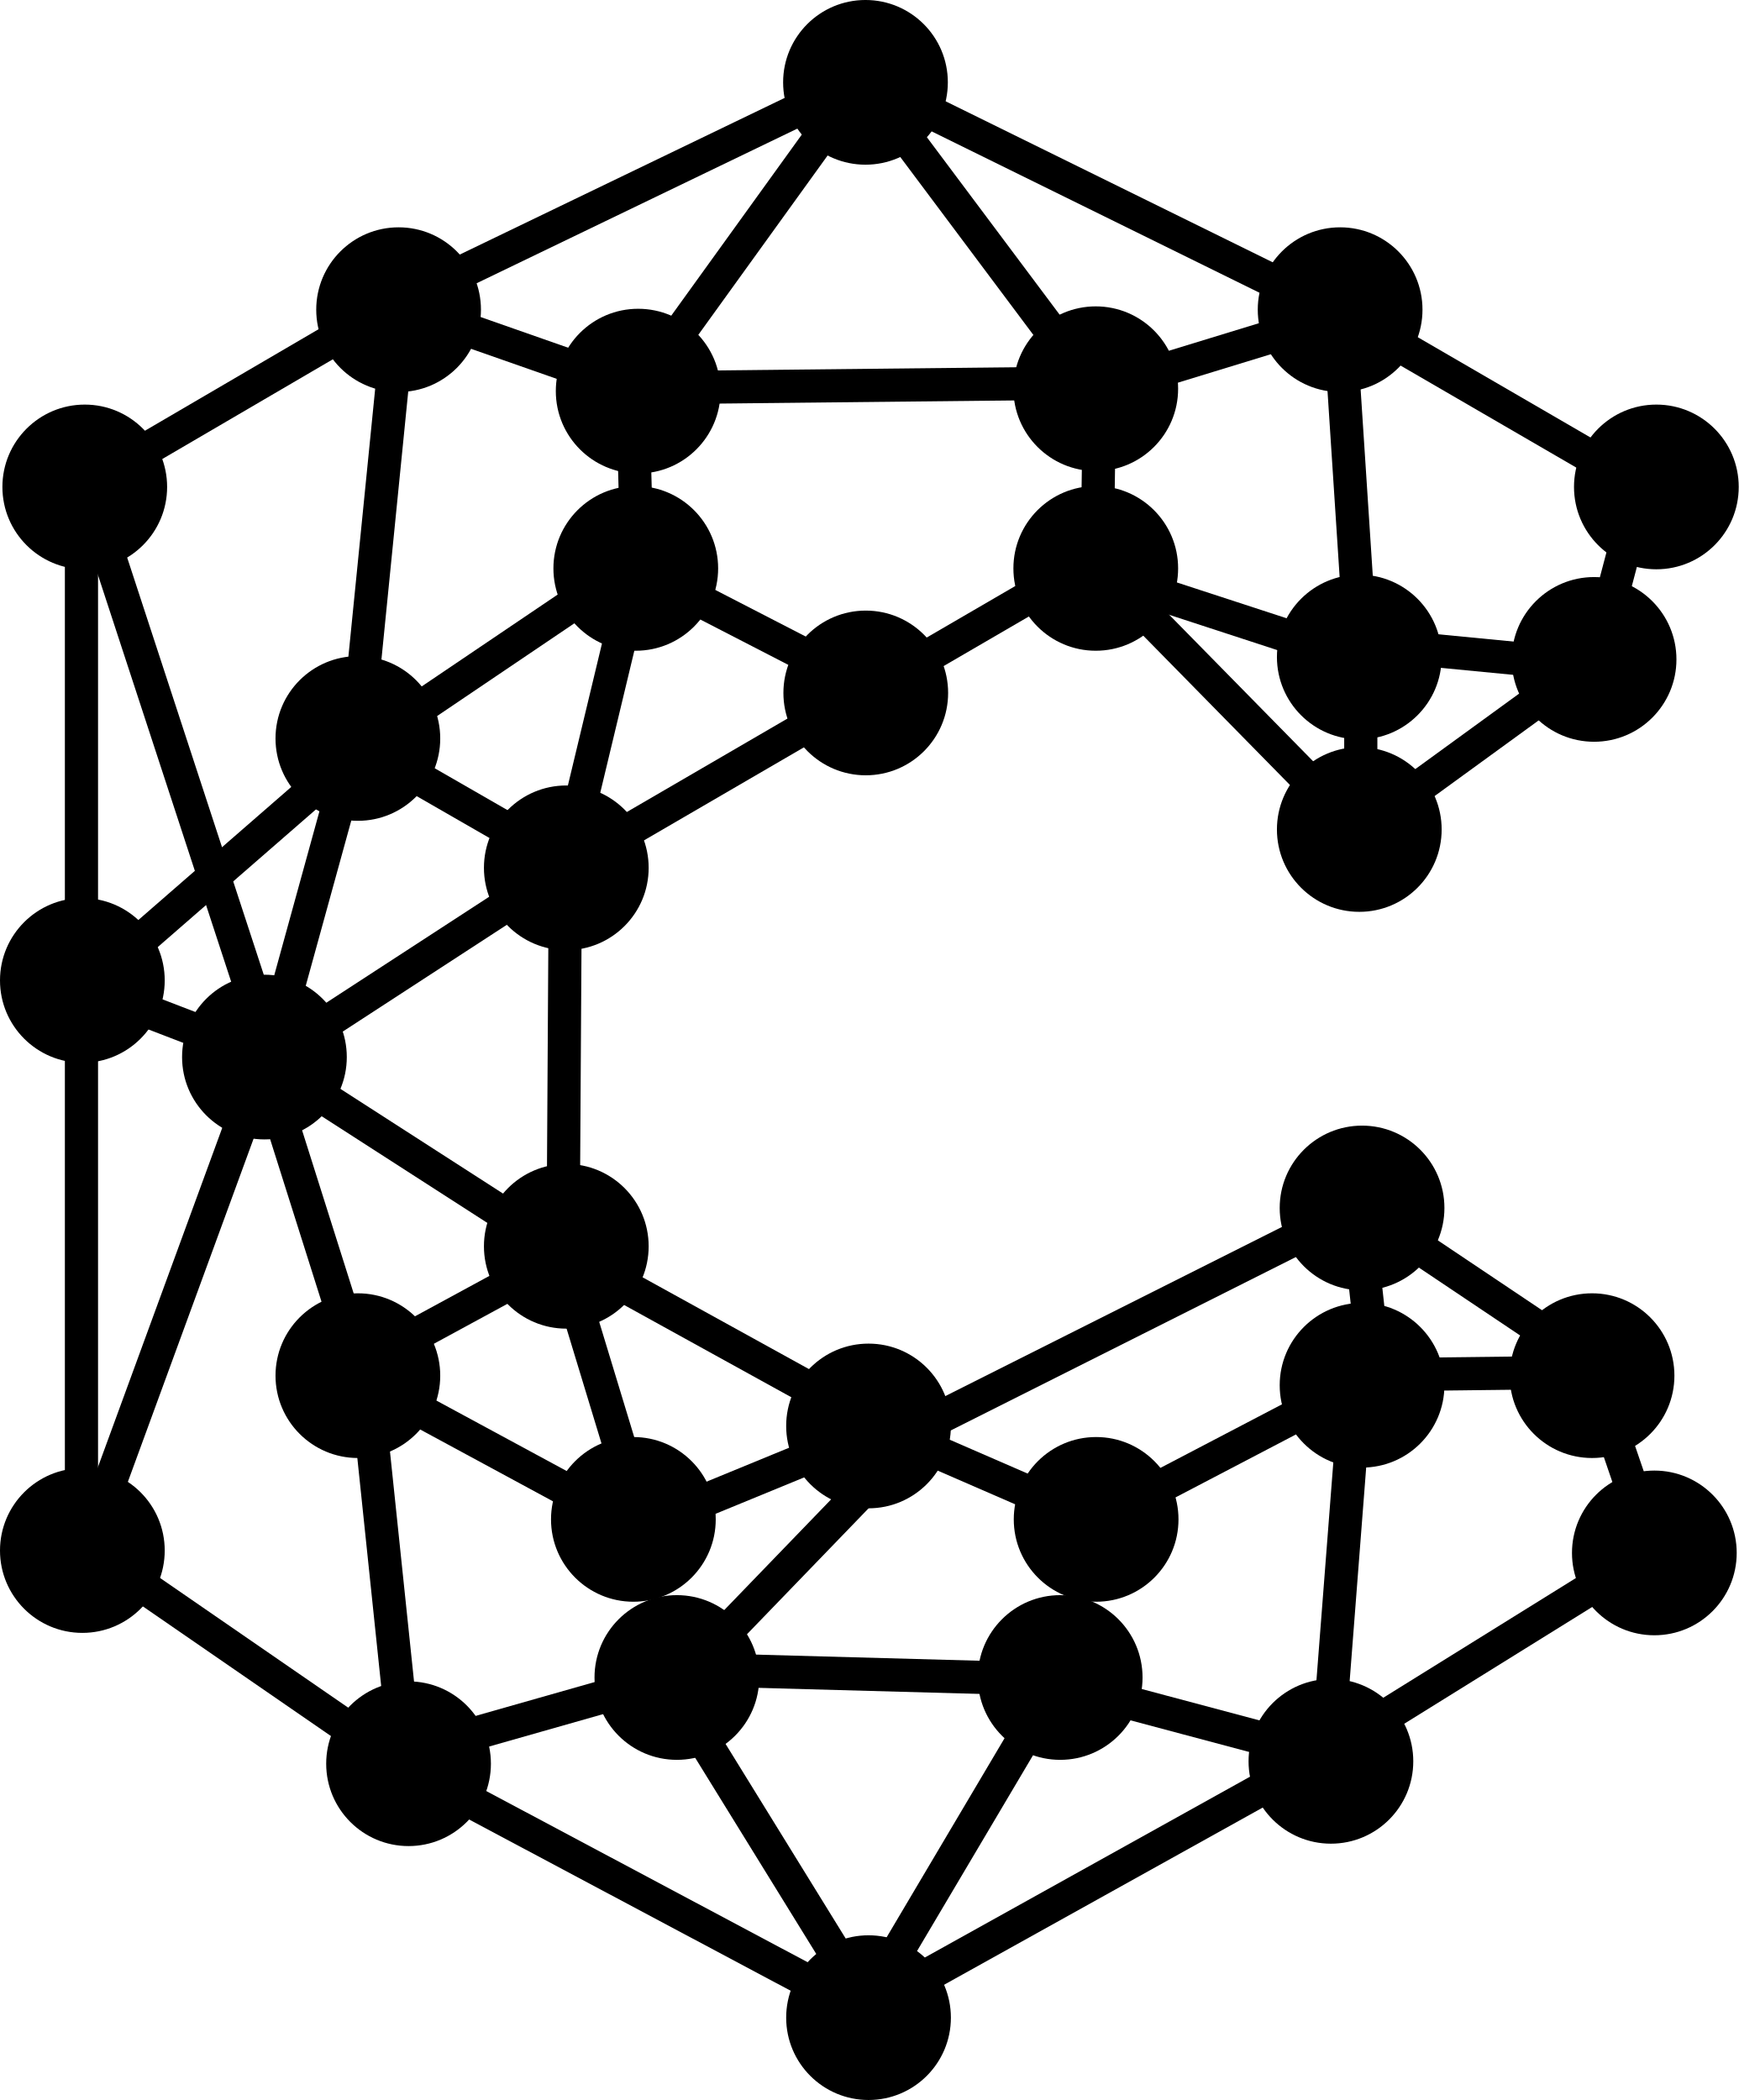
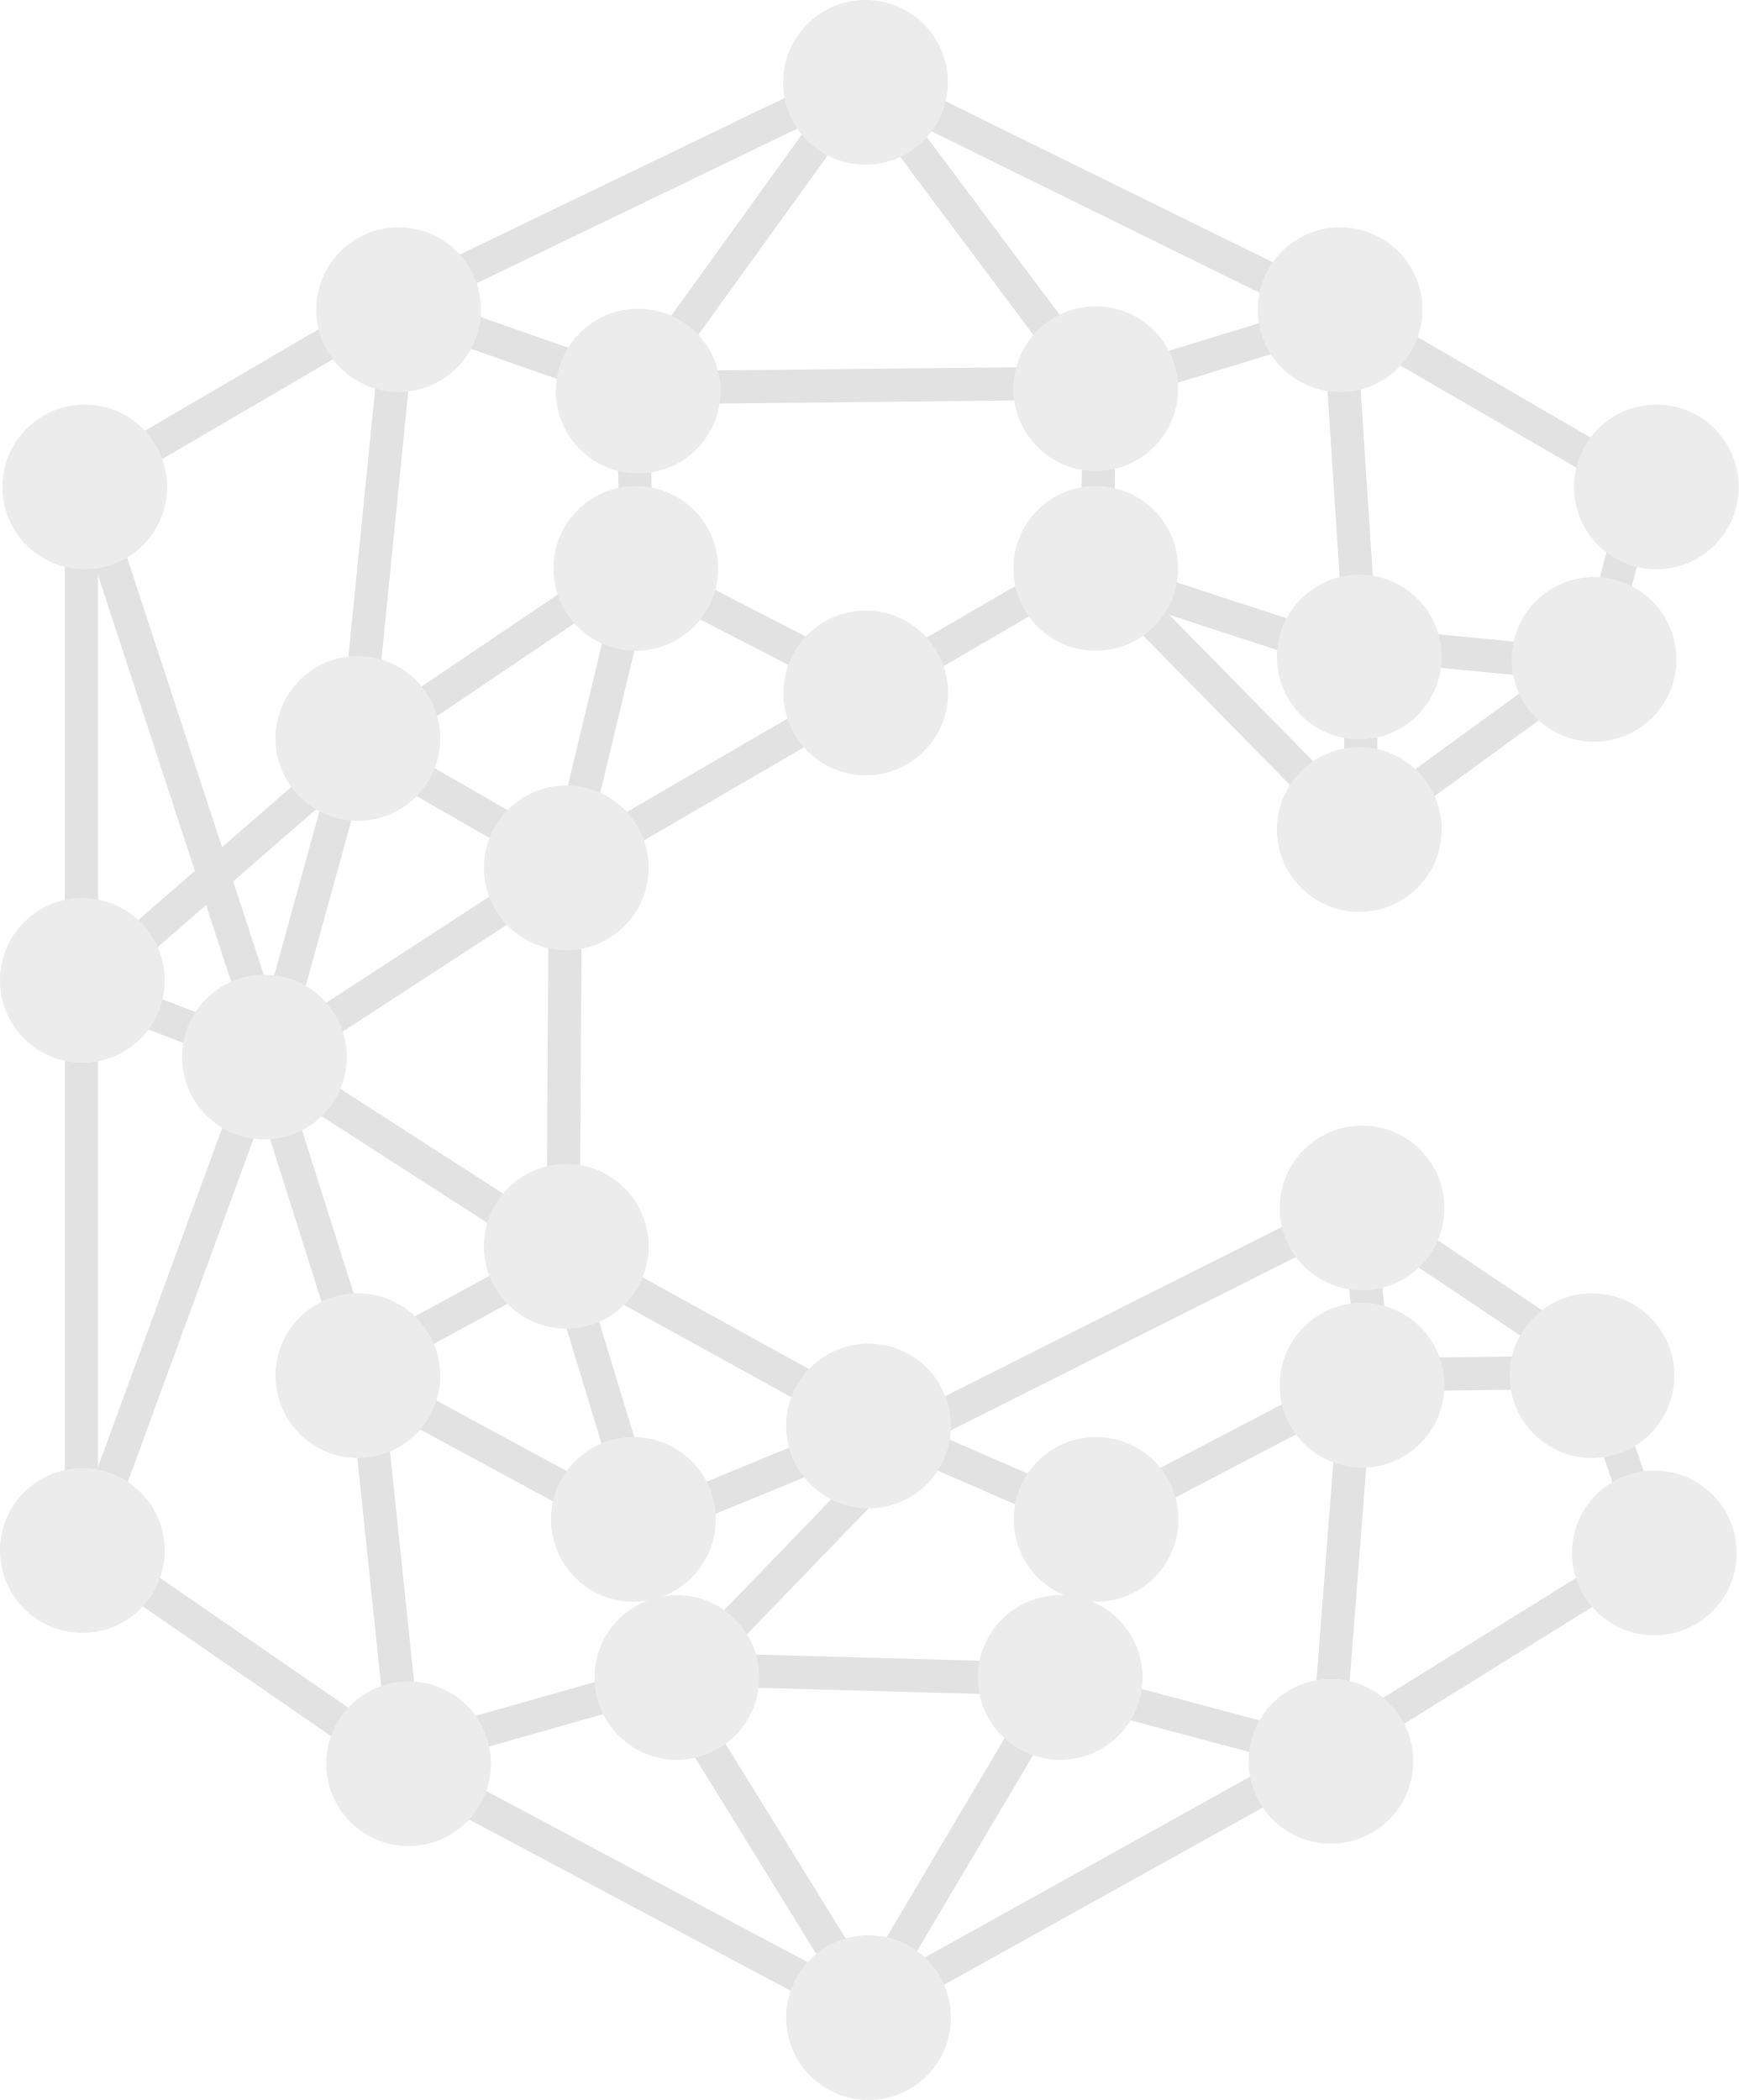
<svg xmlns="http://www.w3.org/2000/svg" width="208.075mm" height="251.338mm" viewBox="0 0 208.075 251.338" version="1.1" id="svg1">
  <defs id="defs1" />
  <g id="layer1" transform="translate(-14.55208,82.78633)">
-     <g id="g2" style="stroke:currentColor;stroke-opacity:1">
-       <path style="baseline-shift:baseline;display:inline;overflow:visible;vector-effect:none;fill:currentColor;stroke:none;enable-background:accumulate;stop-color:#000000;stop-opacity:1;opacity:1" d="m 56.781,79.434 -1.889,3.49 35.807,19.369 26.674,-10.965 -1.51,-3.672 -24.932,10.25 z" id="path36" />
-       <path style="baseline-shift:baseline;display:inline;overflow:visible;vector-effect:none;fill:currentColor;stroke:none;enable-background:accumulate;stop-color:#000000;stop-opacity:1;opacity:1" d="m 144.164,-36.686 -0.287,19.783 3.969,0.057 0.287,-19.781 z" id="path51" />
-       <path style="baseline-shift:baseline;display:inline;overflow:visible;vector-effect:none;fill:currentColor;stroke:none;enable-background:accumulate;stop-color:#000000;stop-opacity:1;opacity:1" d="m 139.566,117.15 -23.85,40.268 h 3.768 v -3.469 l 1.422,2.496 22.076,-37.271 z" id="path46" />
-       <path style="baseline-shift:baseline;display:inline;overflow:visible;vector-effect:none;fill:currentColor;stroke:none;enable-background:accumulate;stop-color:#000000;stop-opacity:1;opacity:1" d="m 179.084,63.188 -3.945,0.432 2.203,20.139 25.885,-0.309 -0.049,-3.969 -22.281,0.266 z" id="path48" />
-       <path style="baseline-shift:baseline;display:inline;overflow:visible;vector-effect:none;fill:currentColor;stroke:none;enable-background:accumulate;stop-color:#000000;stop-opacity:1;opacity:1" d="m 177.256,59.389 -58.088,29.191 1.781,3.545 56.02,-28.15 24.268,16.271 2.211,-3.297 z" id="path35" />
-       <path style="baseline-shift:baseline;display:inline;overflow:visible;vector-effect:none;fill:currentColor;stroke:none;enable-background:accumulate;stop-color:#000000;stop-opacity:1;opacity:1" d="m 179.08,79.48 -33.584,17.562 -25.506,-11.09 -1.584,3.639 27.248,11.846 28.916,-15.121 -2.98,38.488 -32.322,-8.619 -37.59,-1.031 20.955,-21.703 -2.855,-2.756 -27.209,28.182 46.125,1.264 36.486,9.729 z" id="path47" />
-       <path style="baseline-shift:baseline;display:inline;overflow:visible;vector-effect:none;fill:currentColor;stroke:none;enable-background:accumulate;stop-color:#000000;stop-opacity:1;opacity:1" d="m 176.389,-46.973 -1.994,3.432 34.244,19.883 -4.881,18.496 -26.43,19.221 -31.705,-32.277 -64.449,37.5 L 44.453,43.178 22.48,103.154 61.686,130.182 118.838,160.625 120.705,157.123 63.752,126.785 27.266,101.633 47.725,45.783 83.254,22.66 144.953,-13.236 176.895,19.281 207.234,-2.783 213.248,-25.572 Z" id="path33" />
-       <path style="baseline-shift:baseline;display:inline;overflow:visible;vector-effect:none;fill:currentColor;stroke:none;enable-background:accumulate;stop-color:#000000;stop-opacity:1;opacity:1" d="m 207.086,81.109 -3.754,1.285 6.654,19.434 -38.754,24.084 -50.992,28.361 1.93,3.469 51.074,-28.408 41.521,-25.801 z" id="path34" />
-       <path style="baseline-shift:baseline;display:inline;overflow:visible;vector-effect:none;fill:currentColor;stroke:none;enable-background:accumulate;stop-color:#000000;stop-opacity:1;opacity:1" d="m 47.98,43.883 -3.783,1.195 10.607,33.545 3.785,-1.197 z" id="path37" />
-       <path style="baseline-shift:baseline;display:inline;overflow:visible;vector-effect:none;fill:currentColor;stroke:none;enable-background:accumulate;stop-color:#000000;stop-opacity:1;opacity:1" d="m 26.732,34.027 -1.424,3.703 18.445,7.096 37.729,24.295 33.316,18.381 1.918,-3.475 L 83.518,65.711 45.559,41.268 Z" id="path44" />
-       <path style="baseline-shift:baseline;display:inline;overflow:visible;vector-effect:none;fill:currentColor;stroke:none;enable-background:accumulate;stop-color:#000000;stop-opacity:1;opacity:1" d="m 80.406,65.959 -24.381,13.244 0.418,4.184 4.834,46.219 32.078,-9.123 21.861,35.42 3.377,-2.084 -23.438,-37.975 -30.424,8.652 -4.342,-41.514 -0.154,-1.551 22.064,-11.984 z" id="path45" />
-       <path style="baseline-shift:baseline;display:inline;overflow:visible;vector-effect:none;fill:currentColor;stroke:none;enable-background:accumulate;stop-color:#000000;stop-opacity:1;opacity:1" d="m 176.635,-47.602 -30.494,9.334 1.162,3.795 25.699,-7.867 2.412,36.998 V 16.098 h 3.969 V -5.471 Z" id="path40" />
-       <path style="baseline-shift:baseline;display:inline;overflow:visible;vector-effect:none;fill:currentColor;stroke:none;enable-background:accumulate;stop-color:#000000;stop-opacity:1;opacity:1" d="m 146.764,-15.893 -1.23,3.771 28.605,9.342 4.234,-0.908 26.357,2.551 0.383,-3.951 -26.969,-2.609 -3.793,0.812 z" id="path41" />
-       <path style="baseline-shift:baseline;display:inline;overflow:visible;vector-effect:none;fill:currentColor;stroke:none;enable-background:accumulate;stop-color:#000000;stop-opacity:1;opacity:1" d="M 59.693,5.203 57.715,8.643 78.645,20.684 80.623,17.244 Z" id="path50" />
-       <path style="baseline-shift:baseline;display:inline;overflow:visible;vector-effect:none;fill:currentColor;stroke:none;enable-background:accumulate;stop-color:#000000;stop-opacity:1;opacity:1" d="M 89.918,-17.457 57.02,4.773 25.965,31.803 l 2.605,2.992 30.871,-26.869 30.75,-20.777 26.764,13.797 1.818,-3.527 z" id="path42" />
-       <path style="baseline-shift:baseline;display:inline;overflow:visible;vector-effect:none;fill:currentColor;stroke:none;enable-background:accumulate;stop-color:#000000;stop-opacity:1;opacity:1" d="m 27.047,-24.373 -3.773,1.236 21.217,64.795 3.771,-1.236 z" id="path43" />
-       <path style="baseline-shift:baseline;display:inline;overflow:visible;vector-effect:none;fill:currentColor;stroke:none;enable-background:accumulate;stop-color:#000000;stop-opacity:1;opacity:1" d="m 22.316,-25.188 v 125.287 h 3.969 V -25.188 Z" id="path38" />
-       <path style="baseline-shift:baseline;display:inline;overflow:visible;vector-effect:none;fill:currentColor;stroke:none;enable-background:accumulate;stop-color:#000000;stop-opacity:1;opacity:1" d="M 60.707,-48.824 55.312,5.123 45.322,41.373 l 3.826,1.055 10.08,-36.574 4.926,-49.264 24.141,8.461 0.529,19.873 -8.594,35.807 -0.289,47.549 8.975,29.531 3.797,-1.154 -8.799,-28.955 0.283,-46.49 8.607,-35.869 -0.615,-23.131 z" id="path49" />
-       <g id="path32" style="opacity:1">
-         <path style="baseline-shift:baseline;display:inline;overflow:visible;vector-effect:none;fill:#f1f1f1;stroke:none;enable-background:accumulate;stop-color:#000000;stop-opacity:1" d="m 118.338,-73.068 55.907,27.523 v 0" id="path1" />
-         <path style="baseline-shift:baseline;display:inline;overflow:visible;vector-effect:none;fill:currentColor;stroke:none;enable-background:accumulate;stop-color:#000000;stop-opacity:1" d="m 119.215,-74.848 -1.754,3.561 55.908,27.523 1.752,-3.561 z" id="path3" />
-       </g>
-       <path style="baseline-shift:baseline;display:inline;overflow:visible;vector-effect:none;fill:currentColor;stroke:none;enable-background:accumulate;stop-color:#000000;stop-opacity:1;opacity:1" d="m 116.902,-75.143 -56.551,27.271 -33.9,19.822 2.004,3.426 L 62.219,-44.365 111.578,-68.168 87.195,-34.344 148.934,-35 l -29.58,-39.543 -1.197,0.896 z m 0.893,5.141 23.273,31.115 -46.061,0.492 z" id="path39" />
+     <g id="g2" style="stroke:#e2e2e2;stroke-opacity:1">
+       <path style="fill:none;stroke:#e2e2e2;stroke-width:3.969;stroke-dasharray:none;stroke-opacity:1" d="M 116.618,89.492 90.815,100.1 55.837,81.178" id="path36" />
+       <path style="fill:none;stroke:#e2e2e2;stroke-width:3.969;stroke-dasharray:none;stroke-opacity:1" d="m 146.148,-36.656 -0.287,19.782 v 0" id="path51" />
+       <path style="fill:none;stroke:#e2e2e2;stroke-width:3.969;stroke-dasharray:none;stroke-opacity:1" d="m 141.274,118.163 -22.076,37.271 h 0.287" id="path46" />
+       <path style="fill:none;stroke:#e2e2e2;stroke-width:3.969;stroke-dasharray:none;stroke-opacity:1" d="m 177.112,63.403 2.007,18.349 24.083,-0.287" id="path48" />
+       <path style="fill:none;stroke:#e2e2e2;stroke-width:3.969;stroke-dasharray:none;stroke-opacity:1" d="M 202.342,78.598 177.112,61.682 c -57.054,28.67 -57.054,28.67 -57.054,28.67" id="path35" />
+       <path style="fill:none;stroke:#e2e2e2;stroke-width:3.969;stroke-dasharray:none;stroke-opacity:1" d="m 119.198,87.772 26.377,11.468 31.251,-16.342 -3.44,44.439 -34.404,-9.174 -41.858,-1.147 24.083,-24.943" id="path47" />
+       <path style="fill:none;stroke:#e2e2e2;stroke-width:3.969;stroke-dasharray:none;stroke-opacity:1" d="m 175.392,-45.257 35.551,20.643 v 0 0 c -5.447,20.643 -5.447,20.643 -5.447,20.643 L 177.112,16.67 v 0 l -31.824,-32.397 v 0 0 L 82.214,20.971 46.089,44.48 v 0 l -21.216,57.914 37.845,26.09 57.054,30.39" id="path33" />
+       <path style="fill:none;stroke:#e2e2e2;stroke-width:3.969;stroke-dasharray:none;stroke-opacity:1" d="m 121.205,156.007 51.033,-28.383 v 0 l 40.138,-24.943 v 0 l -7.168,-20.929" id="path34" />
+       <path style="fill:none;stroke:#e2e2e2;stroke-width:3.969;stroke-dasharray:none;stroke-opacity:1" d="M 56.697,78.024 46.089,44.48 v 0" id="path37" />
+       <path style="fill:none;stroke:#e2e2e2;stroke-width:3.969;stroke-dasharray:none;stroke-opacity:1" d="m 26.02,35.879 18.636,7.168 v 0 l 37.845,24.37 33.257,18.349" id="path44" />
+       <path style="fill:none;stroke:#e2e2e2;stroke-width:3.969;stroke-dasharray:none;stroke-opacity:1" d="M 81.354,67.703 58.131,80.318 v 0 l 0.287,2.867 4.587,43.865 31.251,-8.888 v 0 l 22.649,36.698" id="path45" />
+       <path style="fill:none;stroke:#e2e2e2;stroke-width:3.969;stroke-dasharray:none;stroke-opacity:1" d="m 146.722,-36.37 28.097,-8.601 2.58,39.565 V 16.097" id="path40" />
+       <path style="fill:none;stroke:#e2e2e2;stroke-width:3.969;stroke-dasharray:none;stroke-opacity:1" d="m 204.922,-3.112 v 0 l -26.663,-2.58 -4.014,0.86 -28.097,-9.174" id="path41" />
+       <path style="fill:none;stroke:#e2e2e2;stroke-width:3.969;stroke-dasharray:none;stroke-opacity:1" d="M 58.704,6.922 79.633,18.964" id="path50" />
+       <path style="fill:none;stroke:#e2e2e2;stroke-width:3.969;stroke-dasharray:none;stroke-opacity:1" d="M 117.865,-0.819 90.055,-15.154 58.231,6.349 27.267,33.299" id="path42" />
+       <path style="fill:none;stroke:#e2e2e2;stroke-width:3.969;stroke-dasharray:none;stroke-opacity:1" d="M 25.16,-23.755 46.376,41.04" id="path43" />
+       <path style="fill:none;stroke:#e2e2e2;stroke-width:3.969;stroke-dasharray:none;stroke-opacity:1" d="m 24.3,-25.188 v 125.289 0" id="path38" />
+       <path style="fill:none;stroke:#e2e2e2;stroke-width:3.969;stroke-dasharray:none;stroke-opacity:1" d="M 90.815,97.233 81.927,67.99 82.214,20.971 90.815,-14.867 90.241,-36.37 62.431,-46.118 57.271,5.489 47.236,41.9" id="path49" />
+       <path style="fill:#f1f1f1;stroke:#e2e2e2;stroke-width:3.969;stroke-dasharray:none;stroke-opacity:1" d="m 118.338,-73.068 55.907,27.523 v 0" id="path32" />
+       <path style="fill:none;stroke:#e2e2e2;stroke-width:3.969;stroke-dasharray:none;stroke-opacity:1" d="m 27.454,-26.335 33.831,-19.782 56.48,-27.237 v 0 0 l -26.663,36.985 53.9,-0.573 -27.237,-36.411" id="path39" />
    </g>
-     <circle style="fill:currentColor;fill-opacity:1;stroke:none;stroke-width:0" id="circle2" cx="212.771" cy="-24.507" r="9.856" />
-     <circle style="fill:currentColor;fill-opacity:1;stroke:none;stroke-width:0" id="circle3" cx="177.22" cy="-4.151" r="9.856" />
-     <circle style="fill:currentColor;fill-opacity:1;stroke:none;stroke-width:0" id="circle4" cx="205.317" cy="-3.865" r="9.856" />
-     <circle style="fill:currentColor;fill-opacity:1;stroke:none;stroke-width:0" id="circle5" cx="177.22" cy="16.491" r="9.856" />
-     <circle style="fill:currentColor;fill-opacity:1;stroke:none;stroke-width:0" id="circle6" cx="174.926" cy="-45.723" r="9.856" />
-     <circle style="fill:currentColor;fill-opacity:1;stroke:none;stroke-width:0" id="circle7" cx="145.683" cy="-36.262" r="9.856" />
-     <circle style="fill:currentColor;fill-opacity:1;stroke:none;stroke-width:0" id="circle8" cx="145.683" cy="-14.759" r="9.856" />
-     <circle style="fill:currentColor;fill-opacity:1;stroke:none;stroke-width:0" id="circle9" cx="118.159" cy="0.149" r="9.856" />
-     <circle style="fill:currentColor;fill-opacity:1;stroke:none;stroke-width:0" id="circle10" cx="82.322" cy="21.079" r="9.856" />
-     <circle style="fill:currentColor;fill-opacity:1;stroke:none;stroke-width:0" id="circle11" cx="90.636" cy="-14.759" r="9.856" />
-     <circle style="fill:currentColor;fill-opacity:1;stroke:none;stroke-width:0" id="circle12" cx="90.923" cy="-35.975" r="9.856" />
-     <circle style="fill:currentColor;fill-opacity:1;stroke:none;stroke-width:0" id="circle13" cx="62.252" cy="-45.723" r="9.856" />
-     <circle style="fill:currentColor;fill-opacity:1;stroke:none;stroke-width:0" id="circle14" cx="24.695" cy="-24.507" r="9.856" />
-     <circle style="fill:currentColor;fill-opacity:1;stroke:none;stroke-width:0" id="circle15" cx="57.379" cy="5.597" r="9.856" />
-     <circle style="fill:currentColor;fill-opacity:1;stroke:none;stroke-width:0" id="circle16" cx="24.408" cy="34.554" r="9.856" />
-     <circle style="fill:currentColor;fill-opacity:1;stroke:none;stroke-width:0" id="circle17" cx="46.197" cy="43.728" r="9.856" />
-     <circle style="fill:currentColor;fill-opacity:1;stroke:none;stroke-width:0" id="circle18" cx="24.408" cy="102.789" r="9.856" />
-     <circle style="fill:currentColor;fill-opacity:1;stroke:none;stroke-width:0" id="circle19" cx="57.379" cy="81.859" r="9.856" />
-     <circle style="fill:currentColor;fill-opacity:1;stroke:none;stroke-width:0" id="circle20" cx="82.322" cy="66.377" r="9.856" />
-     <circle style="fill:currentColor;fill-opacity:1;stroke:none;stroke-width:0" id="circle21" cx="90.349" cy="99.061" r="9.856" />
-     <circle style="fill:currentColor;fill-opacity:1;stroke:none;stroke-width:0" id="circle22" cx="95.554" cy="117.984" r="9.856" />
-     <circle style="fill:currentColor;fill-opacity:1;stroke:none;stroke-width:0" id="circle23" cx="63.444" cy="128.305" r="9.856" />
-     <circle style="fill:currentColor;fill-opacity:1;stroke:none;stroke-width:0" id="circle24" cx="118.49" cy="158.695" r="9.856" />
-     <circle style="fill:currentColor;fill-opacity:1;stroke:none;stroke-width:0" id="circle25" cx="118.49" cy="87.88" r="9.856" />
-     <circle style="fill:currentColor;fill-opacity:1;stroke:none;stroke-width:0" id="circle26" cx="177.551" cy="61.79" r="9.856" />
-     <circle style="fill:currentColor;fill-opacity:1;stroke:none;stroke-width:0" id="circle27" cx="205.074" cy="81.859" r="9.856" />
-     <circle style="fill:currentColor;fill-opacity:1;stroke:none;stroke-width:0" id="circle28" cx="212.529" cy="103.075" r="9.856" />
-     <circle style="fill:currentColor;fill-opacity:1;stroke:none;stroke-width:0" id="circle29" cx="173.824" cy="128.018" r="9.856" />
-     <circle style="fill:currentColor;fill-opacity:1;stroke:none;stroke-width:0" id="circle30" cx="177.551" cy="83.006" r="9.856" />
-     <circle style="fill:currentColor;fill-opacity:1;stroke:none;stroke-width:0" id="circle31" cx="145.727" cy="99.061" r="9.856" />
-     <circle style="fill:currentColor;fill-opacity:1;stroke:none;stroke-width:0" id="circle32" cx="141.426" cy="117.984" r="9.856" />
-     <circle style="fill:currentColor;fill-opacity:1;stroke:none;stroke-width:0" id="path2" cx="118.125" cy="-72.931" r="9.856" />
+     <g id="g1" style="fill:#ececec;fill-opacity:1">
+       <circle style="fill:#ececec;fill-opacity:1;stroke:none;stroke-width:0" id="circle2" cx="212.771" cy="-24.507" r="9.856" />
+       <circle style="fill:#ececec;fill-opacity:1;stroke:none;stroke-width:0" id="circle3" cx="177.22" cy="-4.151" r="9.856" />
+       <circle style="fill:#ececec;fill-opacity:1;stroke:none;stroke-width:0" id="circle4" cx="205.317" cy="-3.865" r="9.856" />
+       <circle style="fill:#ececec;fill-opacity:1;stroke:none;stroke-width:0" id="circle5" cx="177.22" cy="16.491" r="9.856" />
+       <circle style="fill:#ececec;fill-opacity:1;stroke:none;stroke-width:0" id="circle6" cx="174.926" cy="-45.723" r="9.856" />
+       <circle style="fill:#ececec;fill-opacity:1;stroke:none;stroke-width:0" id="circle7" cx="145.683" cy="-36.262" r="9.856" />
+       <circle style="fill:#ececec;fill-opacity:1;stroke:none;stroke-width:0" id="circle8" cx="145.683" cy="-14.759" r="9.856" />
+       <circle style="fill:#ececec;fill-opacity:1;stroke:none;stroke-width:0" id="circle9" cx="118.159" cy="0.149" r="9.856" />
+       <circle style="fill:#ececec;fill-opacity:1;stroke:none;stroke-width:0" id="circle10" cx="82.322" cy="21.079" r="9.856" />
+       <circle style="fill:#ececec;fill-opacity:1;stroke:none;stroke-width:0" id="circle11" cx="90.636" cy="-14.759" r="9.856" />
+       <circle style="fill:#ececec;fill-opacity:1;stroke:none;stroke-width:0" id="circle12" cx="90.923" cy="-35.975" r="9.856" />
+       <circle style="fill:#ececec;fill-opacity:1;stroke:none;stroke-width:0" id="circle13" cx="62.252" cy="-45.723" r="9.856" />
+       <circle style="fill:#ececec;fill-opacity:1;stroke:none;stroke-width:0" id="circle14" cx="24.695" cy="-24.507" r="9.856" />
+       <circle style="fill:#ececec;fill-opacity:1;stroke:none;stroke-width:0" id="circle15" cx="57.379" cy="5.597" r="9.856" />
+       <circle style="fill:#ececec;fill-opacity:1;stroke:none;stroke-width:0" id="circle16" cx="24.408" cy="34.554" r="9.856" />
+       <circle style="fill:#ececec;fill-opacity:1;stroke:none;stroke-width:0" id="circle17" cx="46.197" cy="43.728" r="9.856" />
+       <circle style="fill:#ececec;fill-opacity:1;stroke:none;stroke-width:0" id="circle18" cx="24.408" cy="102.789" r="9.856" />
+       <circle style="fill:#ececec;fill-opacity:1;stroke:none;stroke-width:0" id="circle19" cx="57.379" cy="81.859" r="9.856" />
+       <circle style="fill:#ececec;fill-opacity:1;stroke:none;stroke-width:0" id="circle20" cx="82.322" cy="66.377" r="9.856" />
+       <circle style="fill:#ececec;fill-opacity:1;stroke:none;stroke-width:0" id="circle21" cx="90.349" cy="99.061" r="9.856" />
+       <circle style="fill:#ececec;fill-opacity:1;stroke:none;stroke-width:0" id="circle22" cx="95.554" cy="117.984" r="9.856" />
+       <circle style="fill:#ececec;fill-opacity:1;stroke:none;stroke-width:0" id="circle23" cx="63.444" cy="128.305" r="9.856" />
+       <circle style="fill:#ececec;fill-opacity:1;stroke:none;stroke-width:0" id="circle24" cx="118.49" cy="158.695" r="9.856" />
+       <circle style="fill:#ececec;fill-opacity:1;stroke:none;stroke-width:0" id="circle25" cx="118.49" cy="87.88" r="9.856" />
+       <circle style="fill:#ececec;fill-opacity:1;stroke:none;stroke-width:0" id="circle26" cx="177.551" cy="61.79" r="9.856" />
+       <circle style="fill:#ececec;fill-opacity:1;stroke:none;stroke-width:0" id="circle27" cx="205.074" cy="81.859" r="9.856" />
+       <circle style="fill:#ececec;fill-opacity:1;stroke:none;stroke-width:0" id="circle28" cx="212.529" cy="103.075" r="9.856" />
+       <circle style="fill:#ececec;fill-opacity:1;stroke:none;stroke-width:0" id="circle29" cx="173.824" cy="128.018" r="9.856" />
+       <circle style="fill:#ececec;fill-opacity:1;stroke:none;stroke-width:0" id="circle30" cx="177.551" cy="83.006" r="9.856" />
+       <circle style="fill:#ececec;fill-opacity:1;stroke:none;stroke-width:0" id="circle31" cx="145.727" cy="99.061" r="9.856" />
+       <circle style="fill:#ececec;fill-opacity:1;stroke:none;stroke-width:0" id="circle32" cx="141.426" cy="117.984" r="9.856" />
+       <circle style="fill:#ececec;fill-opacity:1;stroke:none;stroke-width:0" id="path2" cx="118.125" cy="-72.931" r="9.856" />
+     </g>
  </g>
</svg>
